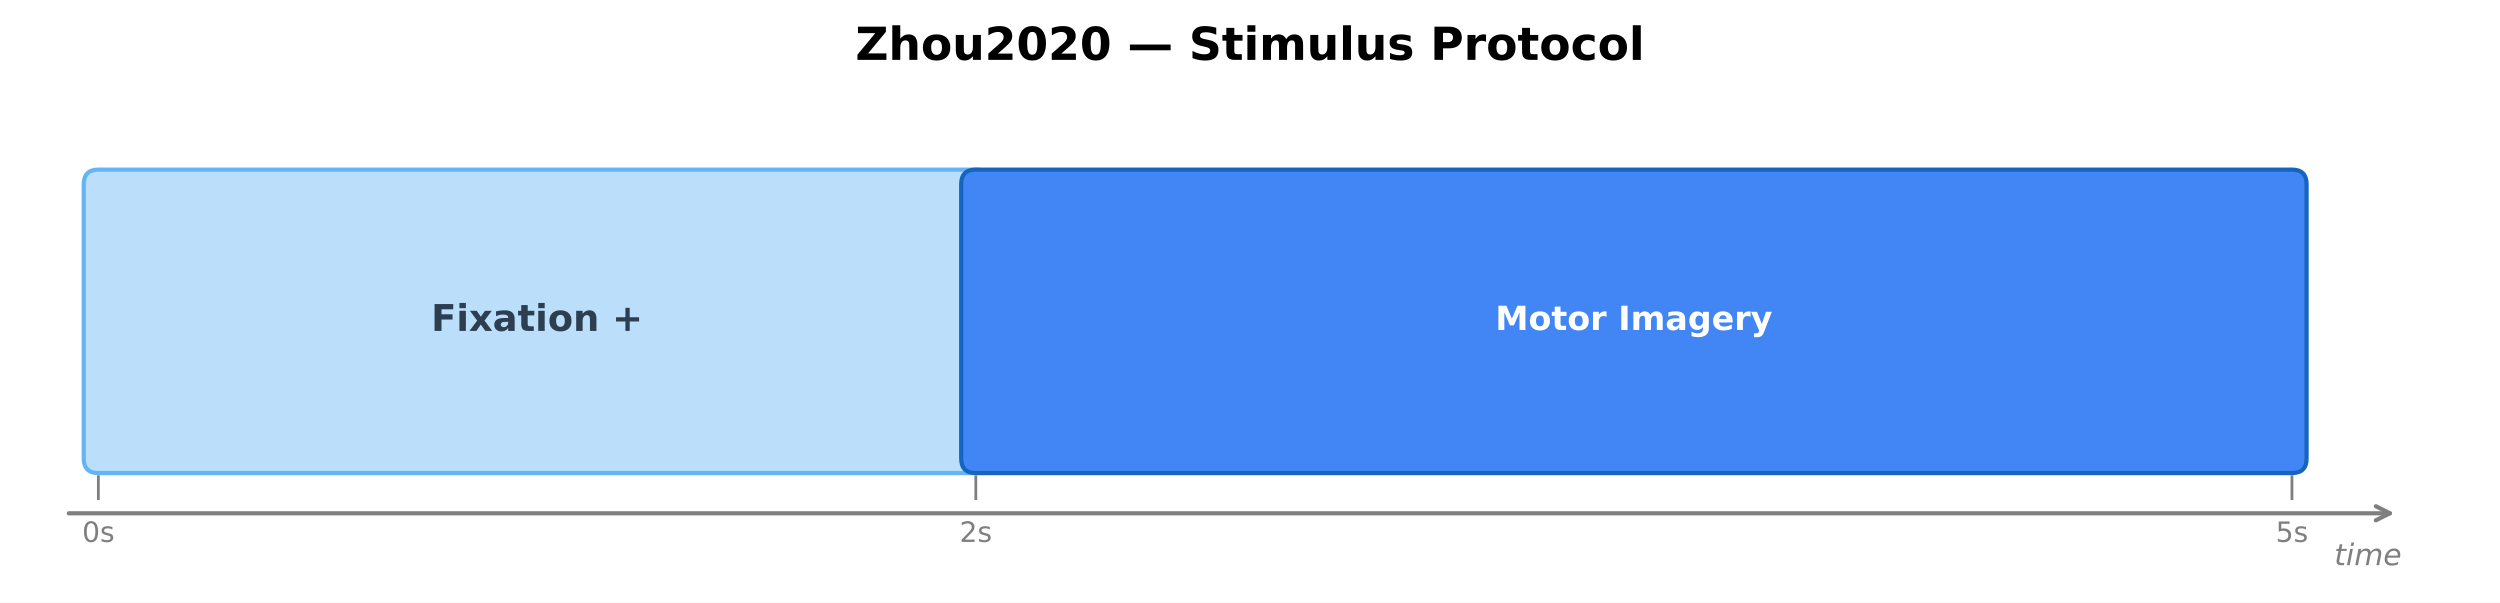
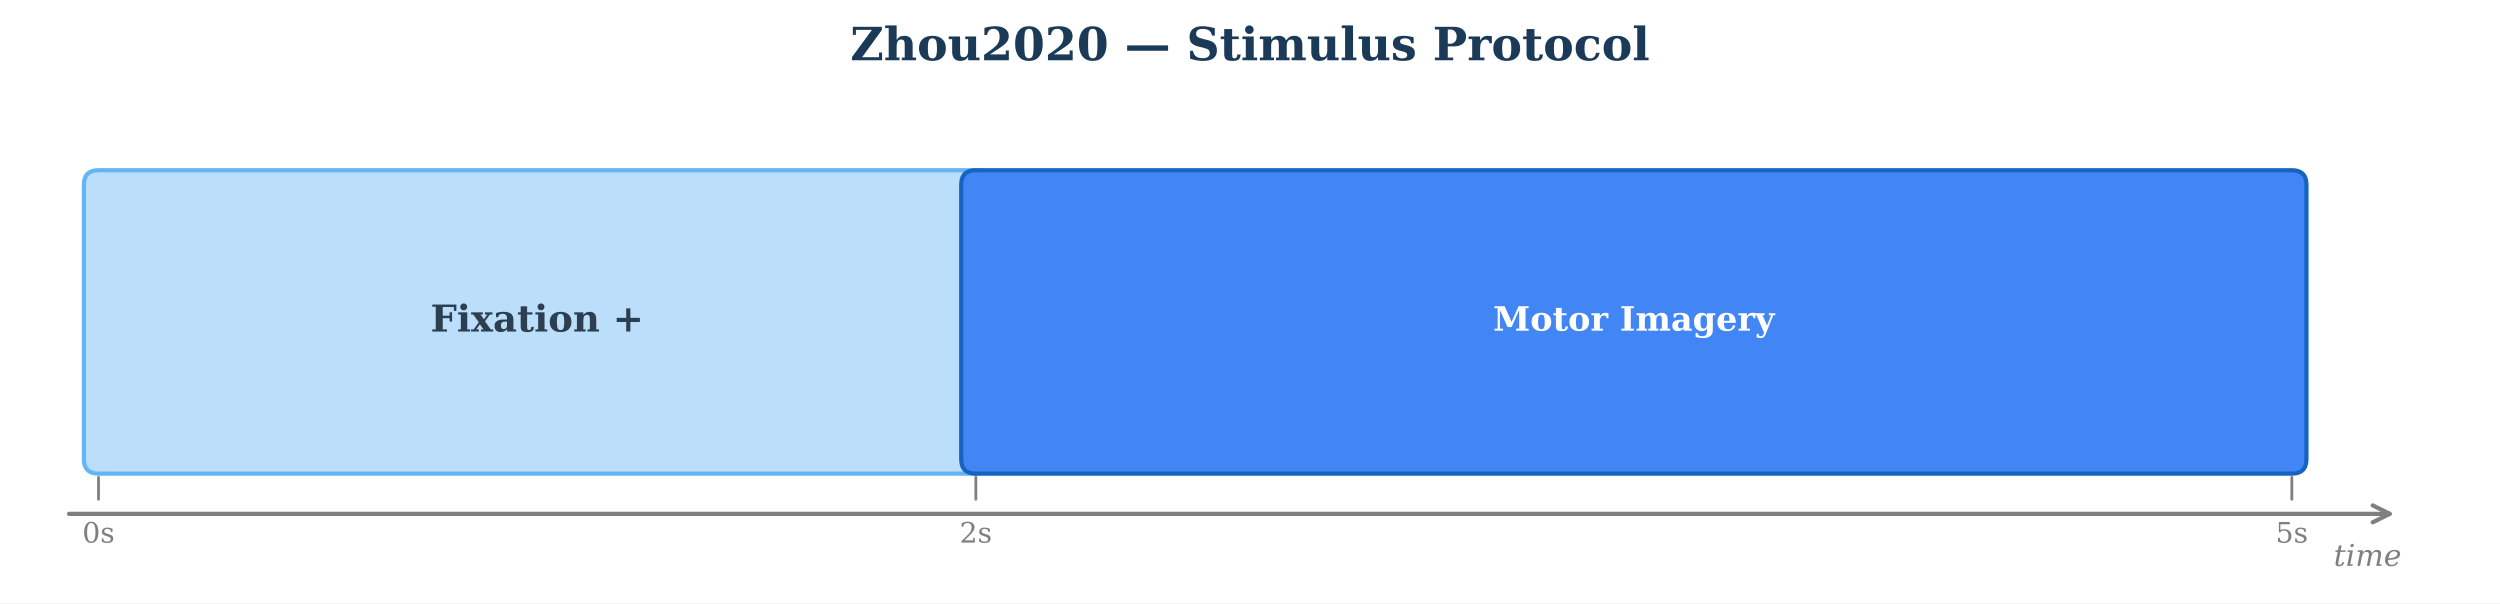
- <svg xmlns="http://www.w3.org/2000/svg" xmlns:xlink="http://www.w3.org/1999/xlink" width="712.8pt" height="171.788pt" viewBox="0 0 712.8 171.788" version="1.1">
+ <svg xmlns="http://www.w3.org/2000/svg" xmlns:xlink="http://www.w3.org/1999/xlink" width="708.48pt" height="170.95pt" viewBox="0 0 708.48 170.95" version="1.1">
  <defs>
    <style type="text/css">*{stroke-linejoin: round; stroke-linecap: butt}</style>
  </defs>
  <g id="figure_1">
    <g id="patch_1">
-       <path d="M 0 171.788  L 712.8 171.788  L 712.8 0  L 0 0  z " style="fill: #ffffff" />
+       <path d="M 0 170.95  L 708.48 170.95  L 708.48 0  L 0 0  z " style="fill: #ffffff" />
    </g>
    <g id="axes_1">
      <g id="patch_2">
-         <path d="M 28.048 134.88  L 278.221 134.88  Q 282.39 134.88 282.39 130.711  L 282.39 52.532  Q 282.39 48.362 278.221 48.362  L 28.048 48.362  Q 23.878 48.362 23.878 52.532  L 23.878 130.711  Q 23.878 134.88 28.048 134.88  z " clip-path="url(#p3ce58f474c)" style="fill: #bbdefb; stroke: #64b5f6; stroke-width: 1.2" />
+         <path d="M 27.919 134.226  L 276.544 134.226  Q 280.688 134.226 280.688 130.082  L 280.688 52.387  Q 280.688 48.243 276.544 48.243  L 27.919 48.243  Q 23.775 48.243 23.775 52.387  L 23.775 130.082  Q 23.775 134.226 27.919 134.226  z " clip-path="url(#p2768e048ed)" style="fill: #bbdefb; stroke: #64b5f6; stroke-width: 1.2" />
      </g>
      <g id="patch_3">
-         <path d="M 278.221 134.88  L 653.481 134.88  Q 657.65 134.88 657.65 130.711  L 657.65 52.532  Q 657.65 48.362 653.481 48.362  L 278.221 48.362  Q 274.051 48.362 274.051 52.532  L 274.051 130.711  Q 274.051 134.88 278.221 134.88  z " clip-path="url(#p3ce58f474c)" style="fill: #4285f4; stroke: #1565c0; stroke-width: 1.2" />
+         <path d="M 276.544 134.226  L 649.483 134.226  Q 653.627 134.226 653.627 130.082  L 653.627 52.387  Q 653.627 48.243 649.483 48.243  L 276.544 48.243  Q 272.401 48.243 272.401 52.387  L 272.401 130.082  Q 272.401 134.226 276.544 134.226  z " clip-path="url(#p2768e048ed)" style="fill: #4285f4; stroke: #1565c0; stroke-width: 1.2" />
      </g>
      <g id="line2d_1">
-         <path d="M 28.048 135.923  L 28.048 142.177  " clip-path="url(#p3ce58f474c)" style="fill: none; stroke: #7f7f7f; stroke-width: 0.8; stroke-linecap: square" />
+         <path d="M 27.919 135.262  L 27.919 141.477  " clip-path="url(#p2768e048ed)" style="fill: none; stroke: #7f7f7f; stroke-width: 0.8; stroke-linecap: round" />
      </g>
      <g id="line2d_2">
-         <path d="M 278.221 135.923  L 278.221 142.177  " clip-path="url(#p3ce58f474c)" style="fill: none; stroke: #7f7f7f; stroke-width: 0.8; stroke-linecap: square" />
+         <path d="M 276.544 135.262  L 276.544 141.477  " clip-path="url(#p2768e048ed)" style="fill: none; stroke: #7f7f7f; stroke-width: 0.8; stroke-linecap: round" />
      </g>
      <g id="line2d_3">
-         <path d="M 653.481 135.923  L 653.481 142.177  " clip-path="url(#p3ce58f474c)" style="fill: none; stroke: #7f7f7f; stroke-width: 0.8; stroke-linecap: square" />
+         <path d="M 649.483 135.262  L 649.483 141.477  " clip-path="url(#p2768e048ed)" style="fill: none; stroke: #7f7f7f; stroke-width: 0.8; stroke-linecap: round" />
      </g>
      <g id="text_1">
-         <g clip-path="url(#p3ce58f474c)">
-           <g style="fill: #2c3e50" transform="translate(122.9386 94.3492) scale(0.105 -0.105)">
+         <g clip-path="url(#p2768e048ed)">
+           <g style="fill: #2c3e50" transform="translate(122.013 93.96234) scale(0.105 -0.105)">
            <defs>
-               <path id="DejaVuSans-Bold-29" d="M 588 4666  L 3834 4666  L 3834 3756  L 1791 3756  L 1791 2888  L 3713 2888  L 3713 1978  L 1791 1978  L 1791 0  L 588 0  L 588 4666  z " transform="scale(0.015625)" />
-               <path id="DejaVuSans-Bold-4c" d="M 538 3500  L 1656 3500  L 1656 0  L 538 0  L 538 3500  z M 538 4863  L 1656 4863  L 1656 3950  L 538 3950  L 538 4863  z " transform="scale(0.015625)" />
-               <path id="DejaVuSans-Bold-5b" d="M 1422 1791  L 159 3500  L 1344 3500  L 2059 2463  L 2784 3500  L 3969 3500  L 2706 1797  L 4031 0  L 2847 0  L 2059 1106  L 1281 0  L 97 0  L 1422 1791  z " transform="scale(0.015625)" />
-               <path id="DejaVuSans-Bold-44" d="M 2106 1575  Q 1756 1575 1579 1456  Q 1403 1338 1403 1106  Q 1403 894 1545 773  Q 1688 653 1941 653  Q 2256 653 2472 879  Q 2688 1106 2688 1447  L 2688 1575  L 2106 1575  z M 3816 1997  L 3816 0  L 2688 0  L 2688 519  Q 2463 200 2181 54  Q 1900 -91 1497 -91  Q 953 -91 614 226  Q 275 544 275 1050  Q 275 1666 698 1953  Q 1122 2241 2028 2241  L 2688 2241  L 2688 2328  Q 2688 2594 2478 2717  Q 2269 2841 1825 2841  Q 1466 2841 1156 2769  Q 847 2697 581 2553  L 581 3406  Q 941 3494 1303 3539  Q 1666 3584 2028 3584  Q 2975 3584 3395 3211  Q 3816 2838 3816 1997  z " transform="scale(0.015625)" />
-               <path id="DejaVuSans-Bold-57" d="M 1759 4494  L 1759 3500  L 2913 3500  L 2913 2700  L 1759 2700  L 1759 1216  Q 1759 972 1856 886  Q 1953 800 2241 800  L 2816 800  L 2816 0  L 1856 0  Q 1194 0 917 276  Q 641 553 641 1216  L 641 2700  L 84 2700  L 84 3500  L 641 3500  L 641 4494  L 1759 4494  z " transform="scale(0.015625)" />
-               <path id="DejaVuSans-Bold-52" d="M 2203 2784  Q 1831 2784 1636 2517  Q 1441 2250 1441 1747  Q 1441 1244 1636 976  Q 1831 709 2203 709  Q 2569 709 2762 976  Q 2956 1244 2956 1747  Q 2956 2250 2762 2517  Q 2569 2784 2203 2784  z M 2203 3584  Q 3106 3584 3614 3096  Q 4122 2609 4122 1747  Q 4122 884 3614 396  Q 3106 -91 2203 -91  Q 1297 -91 786 396  Q 275 884 275 1747  Q 275 2609 786 3096  Q 1297 3584 2203 3584  z " transform="scale(0.015625)" />
-               <path id="DejaVuSans-Bold-51" d="M 4056 2131  L 4056 0  L 2931 0  L 2931 347  L 2931 1631  Q 2931 2084 2911 2256  Q 2891 2428 2841 2509  Q 2775 2619 2662 2680  Q 2550 2741 2406 2741  Q 2056 2741 1856 2470  Q 1656 2200 1656 1722  L 1656 0  L 538 0  L 538 3500  L 1656 3500  L 1656 2988  Q 1909 3294 2193 3439  Q 2478 3584 2822 3584  Q 3428 3584 3742 3212  Q 4056 2841 4056 2131  z " transform="scale(0.015625)" />
-               <path id="DejaVuSans-Bold-3" transform="scale(0.015625)" />
-               <path id="DejaVuSans-Bold-e" d="M 3053 4013  L 3053 2375  L 4684 2375  L 4684 1638  L 3053 1638  L 3053 0  L 2309 0  L 2309 1638  L 678 1638  L 678 2375  L 2309 2375  L 2309 4013  L 3053 4013  z " transform="scale(0.015625)" />
+               <path id="DejaVuSerif-Bold-29" d="M 300 0  L 300 378  L 897 378  L 897 4288  L 300 4288  L 300 4666  L 4459 4666  L 4459 3566  L 4031 3566  L 4031 4238  L 2106 4238  L 2106 2741  L 3291 2741  L 3291 3334  L 3719 3334  L 3719 1722  L 3291 1722  L 3291 2316  L 2106 2316  L 2106 378  L 2841 378  L 2841 0  L 300 0  z " transform="scale(0.015625)" />
+               <path id="DejaVuSerif-Bold-4c" d="M 588 4263  Q 588 4516 763 4689  Q 938 4863 1191 4863  Q 1438 4863 1611 4689  Q 1784 4516 1784 4263  Q 1784 4016 1611 3842  Q 1438 3669 1191 3669  Q 938 3669 763 3841  Q 588 4013 588 4263  z M 1797 378  L 2272 378  L 2272 0  L 219 0  L 219 378  L 691 378  L 691 2944  L 219 2944  L 219 3322  L 1797 3322  L 1797 378  z " transform="scale(0.015625)" />
+               <path id="DejaVuSerif-Bold-5b" d="M 2247 2119  L 2834 2944  L 2425 2944  L 2425 3322  L 3719 3322  L 3719 2944  L 3278 2944  L 2431 1759  L 3419 378  L 3859 378  L 3859 0  L 1747 0  L 1747 378  L 2175 378  L 1550 1253  L 922 378  L 1369 378  L 1369 0  L 0 0  L 0 378  L 475 378  L 1356 1619  L 403 2944  L 31 2944  L 31 3322  L 2059 3322  L 2059 2944  L 1656 2944  L 2247 2119  z " transform="scale(0.015625)" />
+               <path id="DejaVuSerif-Bold-44" d="M 3525 2041  L 3525 378  L 4000 378  L 4000 0  L 2419 0  L 2419 422  Q 2200 159 1931 34  Q 1663 -91 1319 -91  Q 809 -91 536 182  Q 263 456 263 966  Q 263 1525 655 1803  Q 1047 2081 1838 2081  L 2419 2081  L 2419 2278  Q 2419 2681 2228 2873  Q 2038 3066 1638 3066  Q 1306 3066 1126 2930  Q 947 2794 872 2484  L 519 2484  L 519 3200  Q 816 3306 1134 3359  Q 1453 3413 1806 3413  Q 2697 3413 3111 3081  Q 3525 2750 3525 2041  z M 2419 1044  L 2419 1709  L 2003 1709  Q 1694 1709 1528 1540  Q 1363 1372 1363 1056  Q 1363 741 1483 584  Q 1603 428 1850 428  Q 2106 428 2262 597  Q 2419 766 2419 1044  z " transform="scale(0.015625)" />
+               <path id="DejaVuSerif-Bold-57" d="M 634 2944  L 153 2944  L 153 3322  L 634 3322  L 634 4353  L 1741 4353  L 1741 3322  L 2663 3322  L 2663 2944  L 1741 2944  L 1741 909  Q 1741 475 1809 369  Q 1878 263 2059 263  Q 2259 263 2356 397  Q 2453 531 2459 813  L 2925 813  Q 2897 313 2651 111  Q 2406 -91 1806 -91  Q 1122 -91 878 123  Q 634 338 634 909  L 634 2944  z " transform="scale(0.015625)" />
+               <path id="DejaVuSerif-Bold-52" d="M 2138 263  Q 2488 263 2630 563  Q 2772 863 2772 1663  Q 2772 2463 2631 2761  Q 2491 3059 2138 3059  Q 1784 3059 1640 2757  Q 1497 2456 1497 1663  Q 1497 869 1640 566  Q 1784 263 2138 263  z M 2138 -91  Q 1259 -91 761 376  Q 263 844 263 1663  Q 263 2484 761 2948  Q 1259 3413 2138 3413  Q 3019 3413 3516 2948  Q 4013 2484 4013 1663  Q 4013 844 3514 376  Q 3016 -91 2138 -91  z " transform="scale(0.015625)" />
+               <path id="DejaVuSerif-Bold-51" d="M 219 0  L 219 378  L 691 378  L 691 2944  L 219 2944  L 219 3322  L 1797 3322  L 1797 2853  Q 1997 3150 2253 3281  Q 2509 3413 2900 3413  Q 3459 3413 3745 3083  Q 4031 2753 4031 2113  L 4031 378  L 4506 378  L 4506 0  L 2522 0  L 2522 378  L 2925 378  L 2925 2144  Q 2925 2566 2817 2730  Q 2709 2894 2444 2894  Q 2109 2894 1953 2648  Q 1797 2403 1797 1869  L 1797 378  L 2203 378  L 2203 0  L 219 0  z " transform="scale(0.015625)" />
+               <path id="DejaVuSerif-Bold-3" transform="scale(0.015625)" />
+               <path id="DejaVuSerif-Bold-e" d="M 3041 4013  L 3041 2369  L 4684 2369  L 4684 1650  L 3041 1650  L 3041 6  L 2322 6  L 2322 1650  L 678 1650  L 678 2369  L 2322 2369  L 2322 4013  L 3041 4013  z " transform="scale(0.015625)" />
            </defs>
-             <use xlink:href="#DejaVuSans-Bold-29" />
-             <use xlink:href="#DejaVuSans-Bold-4c" transform="translate(68.3125 0)" />
-             <use xlink:href="#DejaVuSans-Bold-5b" transform="translate(102.5938 0)" />
-             <use xlink:href="#DejaVuSans-Bold-44" transform="translate(167.0938 0)" />
-             <use xlink:href="#DejaVuSans-Bold-57" transform="translate(234.5781 0)" />
-             <use xlink:href="#DejaVuSans-Bold-4c" transform="translate(282.375 0)" />
-             <use xlink:href="#DejaVuSans-Bold-52" transform="translate(316.6562 0)" />
-             <use xlink:href="#DejaVuSans-Bold-51" transform="translate(385.3594 0)" />
-             <use xlink:href="#DejaVuSans-Bold-3" transform="translate(456.5469 0)" />
-             <use xlink:href="#DejaVuSans-Bold-e" transform="translate(491.3594 0)" />
+             <use xlink:href="#DejaVuSerif-Bold-29" />
+             <use xlink:href="#DejaVuSerif-Bold-4c" transform="translate(71 0)" />
+             <use xlink:href="#DejaVuSerif-Bold-5b" transform="translate(108.9844 0)" />
+             <use xlink:href="#DejaVuSerif-Bold-44" transform="translate(168.6094 0)" />
+             <use xlink:href="#DejaVuSerif-Bold-57" transform="translate(233.4062 0)" />
+             <use xlink:href="#DejaVuSerif-Bold-4c" transform="translate(279.5938 0)" />
+             <use xlink:href="#DejaVuSerif-Bold-52" transform="translate(317.5781 0)" />
+             <use xlink:href="#DejaVuSerif-Bold-51" transform="translate(384.2812 0)" />
+             <use xlink:href="#DejaVuSerif-Bold-3" transform="translate(456.9844 0)" />
+             <use xlink:href="#DejaVuSerif-Bold-e" transform="translate(491.7969 0)" />
          </g>
        </g>
      </g>
      <g id="text_2">
-         <g clip-path="url(#p3ce58f474c)">
-           <g style="fill: #ffffff" transform="translate(426.3478 94.08903) scale(0.095 -0.095)">
+         <g clip-path="url(#p2768e048ed)">
+           <g style="fill: #ffffff" transform="translate(423.1367 93.70216) scale(0.095 -0.095)">
            <defs>
-               <path id="DejaVuSans-Bold-30" d="M 588 4666  L 2119 4666  L 3181 2169  L 4250 4666  L 5778 4666  L 5778 0  L 4641 0  L 4641 3413  L 3566 897  L 2803 897  L 1728 3413  L 1728 0  L 588 0  L 588 4666  z " transform="scale(0.015625)" />
-               <path id="DejaVuSans-Bold-55" d="M 3138 2547  Q 2991 2616 2845 2648  Q 2700 2681 2553 2681  Q 2122 2681 1889 2404  Q 1656 2128 1656 1613  L 1656 0  L 538 0  L 538 3500  L 1656 3500  L 1656 2925  Q 1872 3269 2151 3426  Q 2431 3584 2822 3584  Q 2878 3584 2943 3579  Q 3009 3575 3134 3559  L 3138 2547  z " transform="scale(0.015625)" />
-               <path id="DejaVuSans-Bold-2c" d="M 588 4666  L 1791 4666  L 1791 0  L 588 0  L 588 4666  z " transform="scale(0.015625)" />
-               <path id="DejaVuSans-Bold-50" d="M 3781 2919  Q 3994 3244 4286 3414  Q 4578 3584 4928 3584  Q 5531 3584 5847 3212  Q 6163 2841 6163 2131  L 6163 0  L 5038 0  L 5038 1825  Q 5041 1866 5042 1909  Q 5044 1953 5044 2034  Q 5044 2406 4934 2573  Q 4825 2741 4581 2741  Q 4263 2741 4089 2478  Q 3916 2216 3909 1719  L 3909 0  L 2784 0  L 2784 1825  Q 2784 2406 2684 2573  Q 2584 2741 2328 2741  Q 2006 2741 1831 2477  Q 1656 2213 1656 1722  L 1656 0  L 531 0  L 531 3500  L 1656 3500  L 1656 2988  Q 1863 3284 2130 3434  Q 2397 3584 2719 3584  Q 3081 3584 3359 3409  Q 3638 3234 3781 2919  z " transform="scale(0.015625)" />
-               <path id="DejaVuSans-Bold-4a" d="M 2919 594  Q 2688 288 2409 144  Q 2131 0 1766 0  Q 1125 0 706 504  Q 288 1009 288 1791  Q 288 2575 706 3076  Q 1125 3578 1766 3578  Q 2131 3578 2409 3434  Q 2688 3291 2919 2981  L 2919 3500  L 4044 3500  L 4044 353  Q 4044 -491 3511 -936  Q 2978 -1381 1966 -1381  Q 1638 -1381 1331 -1331  Q 1025 -1281 716 -1178  L 716 -306  Q 1009 -475 1290 -558  Q 1572 -641 1856 -641  Q 2406 -641 2662 -400  Q 2919 -159 2919 353  L 2919 594  z M 2181 2772  Q 1834 2772 1640 2515  Q 1447 2259 1447 1791  Q 1447 1309 1634 1061  Q 1822 813 2181 813  Q 2531 813 2725 1069  Q 2919 1325 2919 1791  Q 2919 2259 2725 2515  Q 2531 2772 2181 2772  z " transform="scale(0.015625)" />
-               <path id="DejaVuSans-Bold-48" d="M 4031 1759  L 4031 1441  L 1416 1441  Q 1456 1047 1700 850  Q 1944 653 2381 653  Q 2734 653 3104 758  Q 3475 863 3866 1075  L 3866 213  Q 3469 63 3072 -14  Q 2675 -91 2278 -91  Q 1328 -91 801 392  Q 275 875 275 1747  Q 275 2603 792 3093  Q 1309 3584 2216 3584  Q 3041 3584 3536 3087  Q 4031 2591 4031 1759  z M 2881 2131  Q 2881 2450 2695 2645  Q 2509 2841 2209 2841  Q 1884 2841 1681 2658  Q 1478 2475 1428 2131  L 2881 2131  z " transform="scale(0.015625)" />
-               <path id="DejaVuSans-Bold-5c" d="M 78 3500  L 1197 3500  L 2138 1125  L 2938 3500  L 4056 3500  L 2584 -331  Q 2363 -916 2067 -1148  Q 1772 -1381 1288 -1381  L 641 -1381  L 641 -647  L 991 -647  Q 1275 -647 1404 -556  Q 1534 -466 1606 -231  L 1638 -134  L 78 3500  z " transform="scale(0.015625)" />
+               <path id="DejaVuSerif-Bold-30" d="M 269 0  L 269 378  L 863 378  L 863 4288  L 269 4288  L 269 4666  L 2194 4666  L 3525 1672  L 4863 4666  L 6784 4666  L 6784 4288  L 6188 4288  L 6188 378  L 6784 378  L 6784 0  L 4384 0  L 4384 378  L 4978 378  L 4978 3938  L 3531 684  L 2741 684  L 1300 3938  L 1300 378  L 1894 378  L 1894 0  L 269 0  z " transform="scale(0.015625)" />
+               <path id="DejaVuSerif-Bold-55" d="M 3438 3359  L 3438 2369  L 3084 2369  Q 3066 2634 2941 2764  Q 2816 2894 2578 2894  Q 2216 2894 2006 2575  Q 1797 2256 1797 1691  L 1797 378  L 2400 378  L 2400 0  L 219 0  L 219 378  L 691 378  L 691 2944  L 184 2944  L 184 3322  L 1797 3322  L 1797 2731  Q 1959 3078 2226 3245  Q 2494 3413 2881 3413  Q 2978 3413 3117 3398  Q 3256 3384 3438 3359  z " transform="scale(0.015625)" />
+               <path id="DejaVuSerif-Bold-2c" d="M 300 0  L 300 378  L 897 378  L 897 4288  L 300 4288  L 300 4666  L 2700 4666  L 2700 4288  L 2100 4288  L 2100 378  L 2700 378  L 2700 0  L 300 0  z " transform="scale(0.015625)" />
+               <path id="DejaVuSerif-Bold-50" d="M 3884 2778  Q 4116 3109 4384 3261  Q 4653 3413 5013 3413  Q 5584 3413 5867 3089  Q 6150 2766 6150 2113  L 6150 378  L 6625 378  L 6625 0  L 4647 0  L 4647 378  L 5044 378  L 5044 1947  Q 5044 2569 4948 2731  Q 4853 2894 4594 2894  Q 4300 2894 4137 2667  Q 3975 2441 3975 2022  L 3975 378  L 4372 378  L 4372 0  L 2472 0  L 2472 378  L 2869 378  L 2869 1947  Q 2869 2569 2772 2731  Q 2675 2894 2419 2894  Q 2122 2894 1959 2667  Q 1797 2441 1797 2022  L 1797 378  L 2194 378  L 2194 0  L 219 0  L 219 378  L 691 378  L 691 2944  L 219 2944  L 219 3322  L 1797 3322  L 1797 2853  Q 1991 3144 2241 3278  Q 2491 3413 2834 3413  Q 3241 3413 3494 3258  Q 3747 3103 3884 2778  z " transform="scale(0.015625)" />
+               <path id="DejaVuSerif-Bold-4a" d="M 3853 2944  L 3853 44  Q 3853 -656 3354 -1039  Q 2856 -1422 1947 -1422  Q 1616 -1422 1275 -1370  Q 934 -1319 575 -1216  L 575 -422  L 928 -422  Q 975 -750 1192 -909  Q 1409 -1069 1813 -1069  Q 2325 -1069 2536 -823  Q 2747 -578 2747 44  L 2747 422  Q 2606 163 2367 36  Q 2128 -91 1778 -91  Q 1072 -91 667 378  Q 263 847 263 1663  Q 263 2481 667 2947  Q 1072 3413 1778 3413  Q 2128 3413 2367 3286  Q 2606 3159 2747 2900  L 2747 3322  L 4325 3322  L 4325 2944  L 3853 2944  z M 2747 1825  Q 2747 2406 2597 2665  Q 2447 2925 2119 2925  Q 1775 2925 1636 2651  Q 1497 2378 1497 1663  Q 1497 947 1637 672  Q 1778 397 2119 397  Q 2447 397 2597 656  Q 2747 916 2747 1497  L 2747 1825  z " transform="scale(0.015625)" />
+               <path id="DejaVuSerif-Bold-48" d="M 2566 1875  Q 2566 2531 2444 2795  Q 2322 3059 2028 3059  Q 1744 3059 1620 2800  Q 1497 2541 1497 1931  L 1497 1875  L 2566 1875  z M 3781 1503  L 1497 1503  L 1497 1478  Q 1497 834 1690 548  Q 1884 263 2316 263  Q 2675 263 2897 453  Q 3119 644 3181 1006  L 3700 1006  Q 3566 441 3166 175  Q 2766 -91 2047 -91  Q 1184 -91 723 364  Q 263 819 263 1663  Q 263 2488 734 2950  Q 1206 3413 2047 3413  Q 2872 3413 3312 2927  Q 3753 2441 3781 1503  z " transform="scale(0.015625)" />
+               <path id="DejaVuSerif-Bold-5c" d="M 1997 -750  Q 1847 -1116 1634 -1269  Q 1422 -1422 1063 -1422  Q 909 -1422 721 -1387  Q 534 -1353 313 -1288  L 313 -594  L 666 -597  Q 675 -838 779 -953  Q 884 -1069 1094 -1069  Q 1297 -1069 1422 -958  Q 1547 -847 1672 -538  L 1722 -422  L 275 2944  L -84 2944  L -84 3322  L 1831 3322  L 1831 2944  L 1434 2944  L 2278 978  L 3066 2944  L 2625 2944  L 2625 3322  L 3872 3322  L 3872 2944  L 3469 2944  L 1997 -750  z " transform="scale(0.015625)" />
            </defs>
-             <use xlink:href="#DejaVuSans-Bold-30" />
-             <use xlink:href="#DejaVuSans-Bold-52" transform="translate(99.51562 0)" />
-             <use xlink:href="#DejaVuSans-Bold-57" transform="translate(168.2188 0)" />
-             <use xlink:href="#DejaVuSans-Bold-52" transform="translate(216.0156 0)" />
-             <use xlink:href="#DejaVuSans-Bold-55" transform="translate(284.7188 0)" />
-             <use xlink:href="#DejaVuSans-Bold-3" transform="translate(334.0312 0)" />
-             <use xlink:href="#DejaVuSans-Bold-2c" transform="translate(368.8438 0)" />
-             <use xlink:href="#DejaVuSans-Bold-50" transform="translate(406.0469 0)" />
-             <use xlink:href="#DejaVuSans-Bold-44" transform="translate(510.25 0)" />
-             <use xlink:href="#DejaVuSans-Bold-4a" transform="translate(577.7344 0)" />
-             <use xlink:href="#DejaVuSans-Bold-48" transform="translate(649.3125 0)" />
-             <use xlink:href="#DejaVuSans-Bold-55" transform="translate(717.1406 0)" />
-             <use xlink:href="#DejaVuSans-Bold-5c" transform="translate(766.4531 0)" />
+             <use xlink:href="#DejaVuSerif-Bold-30" />
+             <use xlink:href="#DejaVuSerif-Bold-52" transform="translate(110.6875 0)" />
+             <use xlink:href="#DejaVuSerif-Bold-57" transform="translate(177.3906 0)" />
+             <use xlink:href="#DejaVuSerif-Bold-52" transform="translate(223.5781 0)" />
+             <use xlink:href="#DejaVuSerif-Bold-55" transform="translate(290.2812 0)" />
+             <use xlink:href="#DejaVuSerif-Bold-3" transform="translate(342.9688 0)" />
+             <use xlink:href="#DejaVuSerif-Bold-2c" transform="translate(377.7812 0)" />
+             <use xlink:href="#DejaVuSerif-Bold-50" transform="translate(424.5625 0)" />
+             <use xlink:href="#DejaVuSerif-Bold-44" transform="translate(530.375 0)" />
+             <use xlink:href="#DejaVuSerif-Bold-4a" transform="translate(595.1719 0)" />
+             <use xlink:href="#DejaVuSerif-Bold-48" transform="translate(665.0938 0)" />
+             <use xlink:href="#DejaVuSerif-Bold-55" transform="translate(728.7188 0)" />
+             <use xlink:href="#DejaVuSerif-Bold-5c" transform="translate(781.4062 0)" />
          </g>
        </g>
      </g>
      <g id="text_3">
-         <g style="fill: #7f7f7f" transform="translate(23.41901 154.5095) scale(0.08 -0.08)">
+         <g style="fill: #7f7f7f" transform="translate(23.32131 153.7713) scale(0.08 -0.08)">
          <defs>
-             <path id="DejaVuSans-13" d="M 2034 4250  Q 1547 4250 1301 3770  Q 1056 3291 1056 2328  Q 1056 1369 1301 889  Q 1547 409 2034 409  Q 2525 409 2770 889  Q 3016 1369 3016 2328  Q 3016 3291 2770 3770  Q 2525 4250 2034 4250  z M 2034 4750  Q 2819 4750 3233 4129  Q 3647 3509 3647 2328  Q 3647 1150 3233 529  Q 2819 -91 2034 -91  Q 1250 -91 836 529  Q 422 1150 422 2328  Q 422 3509 836 4129  Q 1250 4750 2034 4750  z " transform="scale(0.015625)" />
-             <path id="DejaVuSans-56" d="M 2834 3397  L 2834 2853  Q 2591 2978 2328 3040  Q 2066 3103 1784 3103  Q 1356 3103 1142 2972  Q 928 2841 928 2578  Q 928 2378 1081 2264  Q 1234 2150 1697 2047  L 1894 2003  Q 2506 1872 2764 1633  Q 3022 1394 3022 966  Q 3022 478 2636 193  Q 2250 -91 1575 -91  Q 1294 -91 989 -36  Q 684 19 347 128  L 347 722  Q 666 556 975 473  Q 1284 391 1588 391  Q 1994 391 2212 530  Q 2431 669 2431 922  Q 2431 1156 2273 1281  Q 2116 1406 1581 1522  L 1381 1569  Q 847 1681 609 1914  Q 372 2147 372 2553  Q 372 3047 722 3315  Q 1072 3584 1716 3584  Q 2034 3584 2315 3537  Q 2597 3491 2834 3397  z " transform="scale(0.015625)" />
+             <path id="DejaVuSerif-13" d="M 2034 219  Q 2513 219 2750 744  Q 2988 1269 2988 2328  Q 2988 3391 2750 3916  Q 2513 4441 2034 4441  Q 1556 4441 1318 3916  Q 1081 3391 1081 2328  Q 1081 1269 1318 744  Q 1556 219 2034 219  z M 2034 -91  Q 1275 -91 848 546  Q 422 1184 422 2328  Q 422 3475 848 4112  Q 1275 4750 2034 4750  Q 2797 4750 3222 4112  Q 3647 3475 3647 2328  Q 3647 1184 3222 546  Q 2797 -91 2034 -91  z " transform="scale(0.015625)" />
+             <path id="DejaVuSerif-56" d="M 359 184  L 359 959  L 691 959  Q 703 588 923 403  Q 1144 219 1575 219  Q 1963 219 2166 364  Q 2369 509 2369 788  Q 2369 1006 2220 1140  Q 2072 1275 1594 1428  L 1178 1569  Q 750 1706 558 1912  Q 366 2119 366 2438  Q 366 2894 700 3153  Q 1034 3413 1625 3413  Q 1888 3413 2178 3344  Q 2469 3275 2778 3144  L 2778 2419  L 2447 2419  Q 2434 2741 2221 2922  Q 2009 3103 1644 3103  Q 1281 3103 1095 2975  Q 909 2847 909 2591  Q 909 2381 1050 2254  Q 1191 2128 1613 1997  L 2069 1856  Q 2541 1709 2748 1489  Q 2956 1269 2956 922  Q 2956 450 2595 179  Q 2234 -91 1600 -91  Q 1278 -91 972 -22  Q 666 47 359 184  z " transform="scale(0.015625)" />
          </defs>
-           <use xlink:href="#DejaVuSans-13" />
-           <use xlink:href="#DejaVuSans-56" transform="translate(63.625 0)" />
+           <use xlink:href="#DejaVuSerif-13" />
+           <use xlink:href="#DejaVuSerif-56" transform="translate(63.625 0)" />
        </g>
      </g>
      <g id="text_4">
-         <g style="fill: #7f7f7f" transform="translate(273.5921 154.5095) scale(0.08 -0.08)">
+         <g style="fill: #7f7f7f" transform="translate(271.947 153.7713) scale(0.08 -0.08)">
          <defs>
-             <path id="DejaVuSans-15" d="M 1228 531  L 3431 531  L 3431 0  L 469 0  L 469 531  Q 828 903 1448 1529  Q 2069 2156 2228 2338  Q 2531 2678 2651 2914  Q 2772 3150 2772 3378  Q 2772 3750 2511 3984  Q 2250 4219 1831 4219  Q 1534 4219 1204 4116  Q 875 4013 500 3803  L 500 4441  Q 881 4594 1212 4672  Q 1544 4750 1819 4750  Q 2544 4750 2975 4387  Q 3406 4025 3406 3419  Q 3406 3131 3298 2873  Q 3191 2616 2906 2266  Q 2828 2175 2409 1742  Q 1991 1309 1228 531  z " transform="scale(0.015625)" />
+             <path id="DejaVuSerif-15" d="M 819 3553  L 469 3553  L 469 4384  Q 803 4563 1142 4656  Q 1481 4750 1806 4750  Q 2534 4750 2956 4397  Q 3378 4044 3378 3438  Q 3378 2753 2422 1800  Q 2347 1728 2309 1691  L 1131 513  L 3078 513  L 3078 1088  L 3444 1088  L 3444 0  L 434 0  L 434 341  L 1850 1753  Q 2319 2222 2519 2614  Q 2719 3006 2719 3438  Q 2719 3909 2473 4175  Q 2228 4441 1797 4441  Q 1350 4441 1106 4219  Q 863 3997 819 3553  z " transform="scale(0.015625)" />
          </defs>
-           <use xlink:href="#DejaVuSans-15" />
-           <use xlink:href="#DejaVuSans-56" transform="translate(63.625 0)" />
+           <use xlink:href="#DejaVuSerif-15" />
+           <use xlink:href="#DejaVuSerif-56" transform="translate(63.625 0)" />
        </g>
      </g>
      <g id="text_5">
-         <g style="fill: #7f7f7f" transform="translate(648.8518 154.5095) scale(0.08 -0.08)">
+         <g style="fill: #7f7f7f" transform="translate(644.8855 153.7713) scale(0.08 -0.08)">
          <defs>
-             <path id="DejaVuSans-18" d="M 691 4666  L 3169 4666  L 3169 4134  L 1269 4134  L 1269 2991  Q 1406 3038 1543 3061  Q 1681 3084 1819 3084  Q 2600 3084 3056 2656  Q 3513 2228 3513 1497  Q 3513 744 3044 326  Q 2575 -91 1722 -91  Q 1428 -91 1123 -41  Q 819 9 494 109  L 494 744  Q 775 591 1075 516  Q 1375 441 1709 441  Q 2250 441 2565 725  Q 2881 1009 2881 1497  Q 2881 1984 2565 2268  Q 2250 2553 1709 2553  Q 1456 2553 1204 2497  Q 953 2441 691 2322  L 691 4666  z " transform="scale(0.015625)" />
+             <path id="DejaVuSerif-18" d="M 3219 4666  L 3219 4153  L 1081 4153  L 1081 2816  Q 1244 2928 1461 2984  Q 1678 3041 1947 3041  Q 2703 3041 3140 2622  Q 3578 2203 3578 1478  Q 3578 738 3136 323  Q 2694 -91 1894 -91  Q 1572 -91 1234 -12  Q 897 66 544 225  L 544 1131  L 897 1131  Q 925 688 1179 453  Q 1434 219 1894 219  Q 2388 219 2653 544  Q 2919 869 2919 1478  Q 2919 2084 2655 2407  Q 2391 2731 1894 2731  Q 1613 2731 1398 2631  Q 1184 2531 1019 2322  L 750 2322  L 750 4666  L 3219 4666  z " transform="scale(0.015625)" />
          </defs>
-           <use xlink:href="#DejaVuSans-18" />
-           <use xlink:href="#DejaVuSans-56" transform="translate(63.625 0)" />
+           <use xlink:href="#DejaVuSerif-18" />
+           <use xlink:href="#DejaVuSerif-56" transform="translate(63.625 0)" />
        </g>
      </g>
      <g id="patch_4">
-         <path d="M 19.622 146.347  Q 351.186 146.347 681.409 146.347  " style="fill: none; stroke: #7f7f7f; stroke-width: 1.2; stroke-linecap: round" />
-         <path d="M 677.409 144.347  L 681.409 146.347  L 677.409 148.347  " style="fill: none; stroke: #7f7f7f; stroke-width: 1.2; stroke-linecap: round" />
+         <path d="M 19.56 145.621  Q 349.061 145.621 677.22 145.621  " style="fill: none; stroke: #7f7f7f; stroke-width: 1.2; stroke-linecap: round" />
+         <path d="M 672.42 143.221  L 677.22 145.621  L 672.42 148.021  " style="fill: none; stroke: #7f7f7f; stroke-width: 1.2; stroke-linecap: round" />
      </g>
      <g id="text_6">
-         <g style="fill: #7f7f7f" transform="translate(665.5489 161.1444) scale(0.085 -0.085)">
+         <g style="fill: #7f7f7f" transform="translate(661.3353 160.3668) scale(0.085 -0.085)">
          <defs>
-             <path id="DejaVuSans-Oblique-57" d="M 2706 3500  L 2619 3053  L 1472 3053  L 1100 1153  Q 1081 1047 1072 975  Q 1063 903 1063 863  Q 1063 663 1183 572  Q 1303 481 1569 481  L 2150 481  L 2053 0  L 1503 0  Q 991 0 739 200  Q 488 400 488 806  Q 488 878 497 964  Q 506 1050 525 1153  L 897 3053  L 409 3053  L 500 3500  L 978 3500  L 1172 4494  L 1747 4494  L 1556 3500  L 2706 3500  z " transform="scale(0.015625)" />
-             <path id="DejaVuSans-Oblique-4c" d="M 1172 4863  L 1747 4863  L 1606 4134  L 1031 4134  L 1172 4863  z M 909 3500  L 1484 3500  L 800 0  L 225 0  L 909 3500  z " transform="scale(0.015625)" />
-             <path id="DejaVuSans-Oblique-50" d="M 5747 2113  L 5338 0  L 4763 0  L 5166 2094  Q 5191 2228 5203 2325  Q 5216 2422 5216 2491  Q 5216 2772 5059 2928  Q 4903 3084 4622 3084  Q 4203 3084 3875 2770  Q 3547 2456 3450 1953  L 3066 0  L 2491 0  L 2900 2094  Q 2925 2209 2937 2307  Q 2950 2406 2950 2484  Q 2950 2769 2794 2926  Q 2638 3084 2363 3084  Q 1938 3084 1609 2770  Q 1281 2456 1184 1953  L 800 0  L 225 0  L 909 3500  L 1484 3500  L 1375 2956  Q 1609 3263 1923 3423  Q 2238 3584 2597 3584  Q 2978 3584 3223 3384  Q 3469 3184 3519 2828  Q 3781 3197 4126 3390  Q 4472 3584 4856 3584  Q 5306 3584 5551 3325  Q 5797 3066 5797 2591  Q 5797 2488 5784 2364  Q 5772 2241 5747 2113  z " transform="scale(0.015625)" />
-             <path id="DejaVuSans-Oblique-48" d="M 3078 2063  Q 3088 2113 3092 2166  Q 3097 2219 3097 2272  Q 3097 2653 2873 2875  Q 2650 3097 2266 3097  Q 1838 3097 1509 2826  Q 1181 2556 1013 2059  L 3078 2063  z M 3578 1613  L 903 1613  Q 884 1494 878 1425  Q 872 1356 872 1306  Q 872 872 1139 634  Q 1406 397 1894 397  Q 2269 397 2603 481  Q 2938 566 3225 728  L 3116 159  Q 2806 34 2476 -28  Q 2147 -91 1806 -91  Q 1078 -91 686 257  Q 294 606 294 1247  Q 294 1794 489 2264  Q 684 2734 1063 3103  Q 1306 3334 1642 3459  Q 1978 3584 2356 3584  Q 2950 3584 3301 3228  Q 3653 2872 3653 2272  Q 3653 2128 3634 1964  Q 3616 1800 3578 1613  z " transform="scale(0.015625)" />
+             <path id="DejaVuSerif-Italic-57" d="M 856 2988  L 350 2988  L 416 3322  L 922 3322  L 1122 4353  L 1700 4353  L 1500 3322  L 2581 3322  L 2516 2988  L 1434 2988  L 1025 878  Q 978 631 978 488  Q 978 388 1000 338  Q 1059 219 1278 219  Q 1503 219 1633 351  Q 1763 484 1825 781  L 2259 781  Q 2147 328 1884 118  Q 1622 -91 1169 -91  Q 672 -91 506 131  Q 406 266 406 516  Q 406 675 447 878  L 856 2988  z " transform="scale(0.015625)" />
+             <path id="DejaVuSerif-Italic-4c" d="M 1009 4353  Q 1038 4497 1163 4603  Q 1288 4709 1434 4709  Q 1578 4709 1663 4603  Q 1728 4522 1728 4422  Q 1728 4388 1719 4353  Q 1691 4206 1567 4103  Q 1444 4000 1297 4000  Q 1150 4000 1066 4103  Q 1003 4181 1003 4281  Q 1003 4316 1009 4353  z M 963 331  L 1506 331  L 1444 0  L 325 0  L 903 2988  L 353 2988  L 419 3322  L 1544 3322  L 963 331  z " transform="scale(0.015625)" />
+             <path id="DejaVuSerif-Italic-50" d="M 3503 2675  Q 3741 3041 4034 3227  Q 4328 3413 4672 3413  Q 5194 3413 5388 3088  Q 5503 2894 5503 2578  Q 5503 2372 5453 2113  L 5106 331  L 5625 331  L 5563 0  L 4469 0  L 4866 2047  Q 4913 2291 4913 2466  Q 4913 2659 4856 2772  Q 4750 2988 4403 2988  Q 4019 2988 3761 2697  Q 3503 2406 3394 1850  L 3034 0  L 2459 0  L 2863 2069  Q 2906 2303 2906 2472  Q 2906 2666 2850 2775  Q 2741 2988 2394 2988  Q 2009 2988 1751 2697  Q 1494 2406 1384 1850  L 1025 0  L 450 0  L 1031 2994  L 481 2994  L 544 3322  L 1669 3322  L 1556 2731  Q 1778 3063 2059 3238  Q 2341 3413 2653 3413  Q 3041 3413 3262 3220  Q 3484 3028 3503 2675  z " transform="scale(0.015625)" />
+             <path id="DejaVuSerif-Italic-48" d="M 938 1275  Q 925 1156 925 1050  Q 925 756 1031 563  Q 1216 219 1709 219  Q 2072 219 2250 328  Q 2569 525 2644 778  L 3066 778  Q 2941 381 2475 103  Q 2150 -91 1506 -91  Q 863 -91 516 388  Q 272 722 272 1206  Q 272 1419 319 1659  Q 472 2450 1000 2931  Q 1528 3413 2278 3413  Q 3500 3413 3500 2547  Q 3500 1913 2859 1603  Q 2206 1288 938 1275  z M 2541 1975  Q 2891 2181 2891 2569  Q 2891 3103 2181 3103  Q 1763 3103 1472 2784  Q 1181 2466 1003 1606  Q 2006 1653 2541 1975  z " transform="scale(0.015625)" />
          </defs>
-           <use xlink:href="#DejaVuSans-Oblique-57" />
-           <use xlink:href="#DejaVuSans-Oblique-4c" transform="translate(39.20312 0)" />
-           <use xlink:href="#DejaVuSans-Oblique-50" transform="translate(66.98438 0)" />
-           <use xlink:href="#DejaVuSans-Oblique-48" transform="translate(164.3906 0)" />
+           <use xlink:href="#DejaVuSerif-Italic-57" />
+           <use xlink:href="#DejaVuSerif-Italic-4c" transform="translate(40.1875 0)" />
+           <use xlink:href="#DejaVuSerif-Italic-50" transform="translate(72.17188 0)" />
+           <use xlink:href="#DejaVuSerif-Italic-48" transform="translate(167 0)" />
        </g>
      </g>
      <g id="text_7">
-         <g transform="translate(243.8921 17.07797) scale(0.13 -0.13)">
+         <g style="fill: #1b3a57" transform="translate(240.9572 17.07797) scale(0.13 -0.13)">
          <defs>
-             <path id="DejaVuSans-Bold-3d" d="M 359 4666  L 4281 4666  L 4281 3938  L 1778 909  L 4353 909  L 4353 0  L 288 0  L 288 728  L 2791 3756  L 359 3756  L 359 4666  z " transform="scale(0.015625)" />
-             <path id="DejaVuSans-Bold-4b" d="M 4056 2131  L 4056 0  L 2931 0  L 2931 347  L 2931 1625  Q 2931 2084 2911 2256  Q 2891 2428 2841 2509  Q 2775 2619 2662 2680  Q 2550 2741 2406 2741  Q 2056 2741 1856 2470  Q 1656 2200 1656 1722  L 1656 0  L 538 0  L 538 4863  L 1656 4863  L 1656 2988  Q 1909 3294 2193 3439  Q 2478 3584 2822 3584  Q 3428 3584 3742 3212  Q 4056 2841 4056 2131  z " transform="scale(0.015625)" />
-             <path id="DejaVuSans-Bold-58" d="M 500 1363  L 500 3500  L 1625 3500  L 1625 3150  Q 1625 2866 1622 2436  Q 1619 2006 1619 1863  Q 1619 1441 1641 1255  Q 1663 1069 1716 984  Q 1784 875 1895 815  Q 2006 756 2150 756  Q 2500 756 2700 1025  Q 2900 1294 2900 1772  L 2900 3500  L 4019 3500  L 4019 0  L 2900 0  L 2900 506  Q 2647 200 2364 54  Q 2081 -91 1741 -91  Q 1134 -91 817 281  Q 500 653 500 1363  z " transform="scale(0.015625)" />
-             <path id="DejaVuSans-Bold-15" d="M 1844 884  L 3897 884  L 3897 0  L 506 0  L 506 884  L 2209 2388  Q 2438 2594 2547 2791  Q 2656 2988 2656 3200  Q 2656 3528 2436 3728  Q 2216 3928 1850 3928  Q 1569 3928 1234 3808  Q 900 3688 519 3450  L 519 4475  Q 925 4609 1322 4679  Q 1719 4750 2100 4750  Q 2938 4750 3402 4381  Q 3866 4013 3866 3353  Q 3866 2972 3669 2642  Q 3472 2313 2841 1759  L 1844 884  z " transform="scale(0.015625)" />
-             <path id="DejaVuSans-Bold-13" d="M 2944 2338  Q 2944 3213 2780 3570  Q 2616 3928 2228 3928  Q 1841 3928 1675 3570  Q 1509 3213 1509 2338  Q 1509 1453 1675 1090  Q 1841 728 2228 728  Q 2613 728 2778 1090  Q 2944 1453 2944 2338  z M 4147 2328  Q 4147 1169 3647 539  Q 3147 -91 2228 -91  Q 1306 -91 806 539  Q 306 1169 306 2328  Q 306 3491 806 4120  Q 1306 4750 2228 4750  Q 3147 4750 3647 4120  Q 4147 3491 4147 2328  z " transform="scale(0.015625)" />
-             <path id="DejaVuSans-Bold-af6" d="M 344 2156  L 6056 2156  L 6056 1350  L 344 1350  L 344 2156  z " transform="scale(0.015625)" />
-             <path id="DejaVuSans-Bold-36" d="M 3834 4519  L 3834 3531  Q 3450 3703 3084 3790  Q 2719 3878 2394 3878  Q 1963 3878 1756 3759  Q 1550 3641 1550 3391  Q 1550 3203 1689 3098  Q 1828 2994 2194 2919  L 2706 2816  Q 3484 2659 3812 2340  Q 4141 2022 4141 1434  Q 4141 663 3683 286  Q 3225 -91 2284 -91  Q 1841 -91 1394 -6  Q 947 78 500 244  L 500 1259  Q 947 1022 1364 901  Q 1781 781 2169 781  Q 2563 781 2772 912  Q 2981 1044 2981 1288  Q 2981 1506 2839 1625  Q 2697 1744 2272 1838  L 1806 1941  Q 1106 2091 782 2419  Q 459 2747 459 3303  Q 459 4000 909 4375  Q 1359 4750 2203 4750  Q 2588 4750 2994 4692  Q 3400 4634 3834 4519  z " transform="scale(0.015625)" />
-             <path id="DejaVuSans-Bold-4f" d="M 538 4863  L 1656 4863  L 1656 0  L 538 0  L 538 4863  z " transform="scale(0.015625)" />
-             <path id="DejaVuSans-Bold-56" d="M 3272 3391  L 3272 2541  Q 2913 2691 2578 2766  Q 2244 2841 1947 2841  Q 1628 2841 1473 2761  Q 1319 2681 1319 2516  Q 1319 2381 1436 2309  Q 1553 2238 1856 2203  L 2053 2175  Q 2913 2066 3209 1816  Q 3506 1566 3506 1031  Q 3506 472 3093 190  Q 2681 -91 1863 -91  Q 1516 -91 1145 -36  Q 775 19 384 128  L 384 978  Q 719 816 1070 734  Q 1422 653 1784 653  Q 2113 653 2278 743  Q 2444 834 2444 1013  Q 2444 1163 2330 1236  Q 2216 1309 1875 1350  L 1678 1375  Q 931 1469 631 1722  Q 331 1975 331 2491  Q 331 3047 712 3315  Q 1094 3584 1881 3584  Q 2191 3584 2531 3537  Q 2872 3491 3272 3391  z " transform="scale(0.015625)" />
-             <path id="DejaVuSans-Bold-33" d="M 588 4666  L 2584 4666  Q 3475 4666 3951 4270  Q 4428 3875 4428 3144  Q 4428 2409 3951 2014  Q 3475 1619 2584 1619  L 1791 1619  L 1791 0  L 588 0  L 588 4666  z M 1791 3794  L 1791 2491  L 2456 2491  Q 2806 2491 2997 2661  Q 3188 2831 3188 3144  Q 3188 3456 2997 3625  Q 2806 3794 2456 3794  L 1791 3794  z " transform="scale(0.015625)" />
-             <path id="DejaVuSans-Bold-46" d="M 3366 3391  L 3366 2478  Q 3138 2634 2908 2709  Q 2678 2784 2431 2784  Q 1963 2784 1702 2511  Q 1441 2238 1441 1747  Q 1441 1256 1702 982  Q 1963 709 2431 709  Q 2694 709 2930 787  Q 3166 866 3366 1019  L 3366 103  Q 3103 6 2833 -42  Q 2563 -91 2291 -91  Q 1344 -91 809 395  Q 275 881 275 1747  Q 275 2613 809 3098  Q 1344 3584 2291 3584  Q 2566 3584 2833 3536  Q 3100 3488 3366 3391  z " transform="scale(0.015625)" />
+             <path id="DejaVuSerif-Bold-3d" d="M 238 0  L 238 441  L 3022 4238  L 788 4238  L 788 3541  L 359 3541  L 359 4666  L 4409 4666  L 4409 4225  L 1656 428  L 4013 428  L 4013 1081  L 4441 1081  L 4441 0  L 238 0  z " transform="scale(0.015625)" />
+             <path id="DejaVuSerif-Bold-4b" d="M 219 0  L 219 378  L 691 378  L 691 4488  L 197 4488  L 197 4863  L 1797 4863  L 1797 2853  Q 1997 3150 2253 3281  Q 2509 3413 2900 3413  Q 3459 3413 3745 3083  Q 4031 2753 4031 2113  L 4031 378  L 4506 378  L 4506 0  L 2522 0  L 2522 378  L 2925 378  L 2925 2144  Q 2925 2566 2817 2730  Q 2709 2894 2444 2894  Q 2109 2894 1953 2648  Q 1797 2403 1797 1869  L 1797 378  L 2203 378  L 2203 0  L 219 0  z " transform="scale(0.015625)" />
+             <path id="DejaVuSerif-Bold-58" d="M 3963 3322  L 3963 378  L 4434 378  L 4434 0  L 2853 0  L 2853 469  Q 2656 172 2400 40  Q 2144 -91 1753 -91  Q 1194 -91 908 239  Q 622 569 622 1209  L 622 2944  L 147 2944  L 147 3322  L 1728 3322  L 1728 1381  Q 1728 763 1831 595  Q 1934 428 2209 428  Q 2544 428 2698 675  Q 2853 922 2853 1459  L 2853 2944  L 2450 2944  L 2450 3322  L 3963 3322  z " transform="scale(0.015625)" />
+             <path id="DejaVuSerif-Bold-15" d="M 844 3513  L 469 3513  L 469 4519  Q 850 4634 1223 4692  Q 1597 4750 1978 4750  Q 2869 4750 3367 4386  Q 3866 4022 3866 3372  Q 3866 2909 3591 2542  Q 3316 2175 2541 1672  L 1241 819  L 3450 819  L 3450 1369  L 3878 1369  L 3878 0  L 428 0  L 428 763  L 1119 1241  Q 2003 1850 2297 2278  Q 2591 2706 2591 3278  Q 2591 3819 2367 4101  Q 2144 4384 1716 4384  Q 1347 4384 1125 4161  Q 903 3938 844 3513  z " transform="scale(0.015625)" />
+             <path id="DejaVuSerif-Bold-13" d="M 2228 275  Q 2603 275 2742 615  Q 2881 956 2881 2328  Q 2881 3691 2742 4037  Q 2603 4384 2228 4384  Q 1853 4384 1714 4043  Q 1575 3703 1575 2328  Q 1575 956 1714 615  Q 1853 275 2228 275  z M 2228 -91  Q 1294 -91 797 532  Q 300 1156 300 2328  Q 300 3500 797 4125  Q 1294 4750 2228 4750  Q 3159 4750 3656 4125  Q 4153 3500 4153 2328  Q 4153 1156 3656 532  Q 3159 -91 2228 -91  z " transform="scale(0.015625)" />
+             <path id="DejaVuSerif-Bold-782" d="M 344 2075  L 6056 2075  L 6056 1325  L 344 1325  L 344 2075  z " transform="scale(0.015625)" />
+             <path id="DejaVuSerif-Bold-36" d="M 494 225  L 494 1331  L 891 1331  Q 981 806 1318 547  Q 1656 288 2253 288  Q 2738 288 2991 472  Q 3244 656 3244 1013  Q 3244 1294 3072 1450  Q 2900 1606 2363 1741  L 1663 1913  Q 978 2088 700 2398  Q 422 2709 422 3284  Q 422 3978 883 4364  Q 1344 4750 2175 4750  Q 2584 4750 3026 4681  Q 3469 4613 3944 4475  L 3944 3444  L 3547 3444  Q 3456 3925 3150 4148  Q 2844 4372 2278 4372  Q 1816 4372 1580 4211  Q 1344 4050 1344 3731  Q 1344 3441 1506 3289  Q 1669 3138 2303 2975  L 3003 2803  Q 3653 2641 3945 2297  Q 4238 1953 4238 1350  Q 4238 644 3750 276  Q 3263 -91 2316 -91  Q 1859 -91 1409 -12  Q 959 66 494 225  z " transform="scale(0.015625)" />
+             <path id="DejaVuSerif-Bold-4f" d="M 1797 378  L 2272 378  L 2272 0  L 219 0  L 219 378  L 691 378  L 691 4488  L 219 4488  L 219 4863  L 1797 4863  L 1797 378  z " transform="scale(0.015625)" />
+             <path id="DejaVuSerif-Bold-56" d="M 300 97  L 300 1025  L 653 1025  Q 697 653 931 458  Q 1166 263 1569 263  Q 1906 263 2086 380  Q 2266 497 2266 716  Q 2266 916 2152 1025  Q 2038 1134 1709 1216  L 1253 1331  Q 738 1459 506 1698  Q 275 1938 275 2344  Q 275 2884 650 3148  Q 1025 3413 1806 3413  Q 2100 3413 2433 3364  Q 2766 3316 3169 3213  L 3169 2375  L 2816 2375  Q 2788 2716 2573 2887  Q 2359 3059 1959 3059  Q 1622 3059 1448 2951  Q 1275 2844 1275 2638  Q 1275 2469 1375 2372  Q 1475 2275 1734 2209  L 2188 2094  Q 2841 1928 3091 1684  Q 3341 1441 3341 1006  Q 3341 444 2939 176  Q 2538 -91 1691 -91  Q 1381 -91 1034 -44  Q 688 3 300 97  z " transform="scale(0.015625)" />
+             <path id="DejaVuSerif-Bold-33" d="M 300 0  L 300 378  L 897 378  L 897 4288  L 300 4288  L 300 4666  L 2956 4666  Q 3734 4666 4193 4295  Q 4653 3925 4653 3303  Q 4653 2678 4192 2304  Q 3731 1931 2956 1931  L 2100 1931  L 2100 378  L 2853 378  L 2853 0  L 300 0  z M 2100 2309  L 2450 2309  Q 2856 2309 3098 2579  Q 3341 2850 3341 3303  Q 3341 3753 3100 4020  Q 2859 4288 2450 4288  L 2100 4288  L 2100 2309  z " transform="scale(0.015625)" />
+             <path id="DejaVuSerif-Bold-46" d="M 3609 1038  Q 3491 469 3123 189  Q 2756 -91 2125 -91  Q 1238 -91 750 368  Q 263 828 263 1663  Q 263 2488 744 2950  Q 1225 3413 2081 3413  Q 2428 3413 2781 3347  Q 3134 3281 3500 3150  L 3500 2228  L 3150 2228  Q 3100 2650 2903 2854  Q 2706 3059 2350 3059  Q 1888 3059 1692 2746  Q 1497 2434 1497 1663  Q 1497 909 1687 586  Q 1878 263 2309 263  Q 2644 263 2845 463  Q 3047 663 3091 1038  L 3609 1038  z " transform="scale(0.015625)" />
          </defs>
-           <use xlink:href="#DejaVuSans-Bold-3d" />
-           <use xlink:href="#DejaVuSans-Bold-4b" transform="translate(72.51562 0)" />
-           <use xlink:href="#DejaVuSans-Bold-52" transform="translate(143.7031 0)" />
-           <use xlink:href="#DejaVuSans-Bold-58" transform="translate(212.4062 0)" />
-           <use xlink:href="#DejaVuSans-Bold-15" transform="translate(283.5938 0)" />
-           <use xlink:href="#DejaVuSans-Bold-13" transform="translate(353.1719 0)" />
-           <use xlink:href="#DejaVuSans-Bold-15" transform="translate(422.75 0)" />
-           <use xlink:href="#DejaVuSans-Bold-13" transform="translate(492.3281 0)" />
-           <use xlink:href="#DejaVuSans-Bold-3" transform="translate(561.9062 0)" />
-           <use xlink:href="#DejaVuSans-Bold-af6" transform="translate(596.7188 0)" />
-           <use xlink:href="#DejaVuSans-Bold-3" transform="translate(696.7188 0)" />
-           <use xlink:href="#DejaVuSans-Bold-36" transform="translate(731.5312 0)" />
-           <use xlink:href="#DejaVuSans-Bold-57" transform="translate(803.5469 0)" />
-           <use xlink:href="#DejaVuSans-Bold-4c" transform="translate(851.3438 0)" />
-           <use xlink:href="#DejaVuSans-Bold-50" transform="translate(885.625 0)" />
-           <use xlink:href="#DejaVuSans-Bold-58" transform="translate(989.8281 0)" />
-           <use xlink:href="#DejaVuSans-Bold-4f" transform="translate(1061.016 0)" />
-           <use xlink:href="#DejaVuSans-Bold-58" transform="translate(1095.297 0)" />
-           <use xlink:href="#DejaVuSans-Bold-56" transform="translate(1166.484 0)" />
-           <use xlink:href="#DejaVuSans-Bold-3" transform="translate(1226 0)" />
-           <use xlink:href="#DejaVuSans-Bold-33" transform="translate(1260.812 0)" />
-           <use xlink:href="#DejaVuSans-Bold-55" transform="translate(1334.109 0)" />
-           <use xlink:href="#DejaVuSans-Bold-52" transform="translate(1383.422 0)" />
-           <use xlink:href="#DejaVuSans-Bold-57" transform="translate(1452.125 0)" />
-           <use xlink:href="#DejaVuSans-Bold-52" transform="translate(1499.922 0)" />
-           <use xlink:href="#DejaVuSans-Bold-46" transform="translate(1568.625 0)" />
-           <use xlink:href="#DejaVuSans-Bold-52" transform="translate(1627.906 0)" />
-           <use xlink:href="#DejaVuSans-Bold-4f" transform="translate(1696.609 0)" />
+           <use xlink:href="#DejaVuSerif-Bold-3d" />
+           <use xlink:href="#DejaVuSerif-Bold-4b" transform="translate(73 0)" />
+           <use xlink:href="#DejaVuSerif-Bold-52" transform="translate(145.7031 0)" />
+           <use xlink:href="#DejaVuSerif-Bold-58" transform="translate(212.4062 0)" />
+           <use xlink:href="#DejaVuSerif-Bold-15" transform="translate(285.1094 0)" />
+           <use xlink:href="#DejaVuSerif-Bold-13" transform="translate(354.6875 0)" />
+           <use xlink:href="#DejaVuSerif-Bold-15" transform="translate(424.2656 0)" />
+           <use xlink:href="#DejaVuSerif-Bold-13" transform="translate(493.8438 0)" />
+           <use xlink:href="#DejaVuSerif-Bold-3" transform="translate(563.4219 0)" />
+           <use xlink:href="#DejaVuSerif-Bold-782" transform="translate(598.2344 0)" />
+           <use xlink:href="#DejaVuSerif-Bold-3" transform="translate(698.2344 0)" />
+           <use xlink:href="#DejaVuSerif-Bold-36" transform="translate(733.0469 0)" />
+           <use xlink:href="#DejaVuSerif-Bold-57" transform="translate(805.2656 0)" />
+           <use xlink:href="#DejaVuSerif-Bold-4c" transform="translate(851.4531 0)" />
+           <use xlink:href="#DejaVuSerif-Bold-50" transform="translate(889.4375 0)" />
+           <use xlink:href="#DejaVuSerif-Bold-58" transform="translate(995.25 0)" />
+           <use xlink:href="#DejaVuSerif-Bold-4f" transform="translate(1067.953 0)" />
+           <use xlink:href="#DejaVuSerif-Bold-58" transform="translate(1105.938 0)" />
+           <use xlink:href="#DejaVuSerif-Bold-56" transform="translate(1178.641 0)" />
+           <use xlink:href="#DejaVuSerif-Bold-3" transform="translate(1234.938 0)" />
+           <use xlink:href="#DejaVuSerif-Bold-33" transform="translate(1269.75 0)" />
+           <use xlink:href="#DejaVuSerif-Bold-55" transform="translate(1344.953 0)" />
+           <use xlink:href="#DejaVuSerif-Bold-52" transform="translate(1397.641 0)" />
+           <use xlink:href="#DejaVuSerif-Bold-57" transform="translate(1464.344 0)" />
+           <use xlink:href="#DejaVuSerif-Bold-52" transform="translate(1510.531 0)" />
+           <use xlink:href="#DejaVuSerif-Bold-46" transform="translate(1577.234 0)" />
+           <use xlink:href="#DejaVuSerif-Bold-52" transform="translate(1638.125 0)" />
+           <use xlink:href="#DejaVuSerif-Bold-4f" transform="translate(1704.828 0)" />
        </g>
      </g>
    </g>
  </g>
  <defs>
-     <clipPath id="p3ce58f474c">
-       <rect x="7.2" y="29.078" width="698.4" height="135.51" />
+     <clipPath id="p2768e048ed">
+       <rect x="7.2" y="29.078" width="694.08" height="134.672" />
    </clipPath>
  </defs>
</svg>
